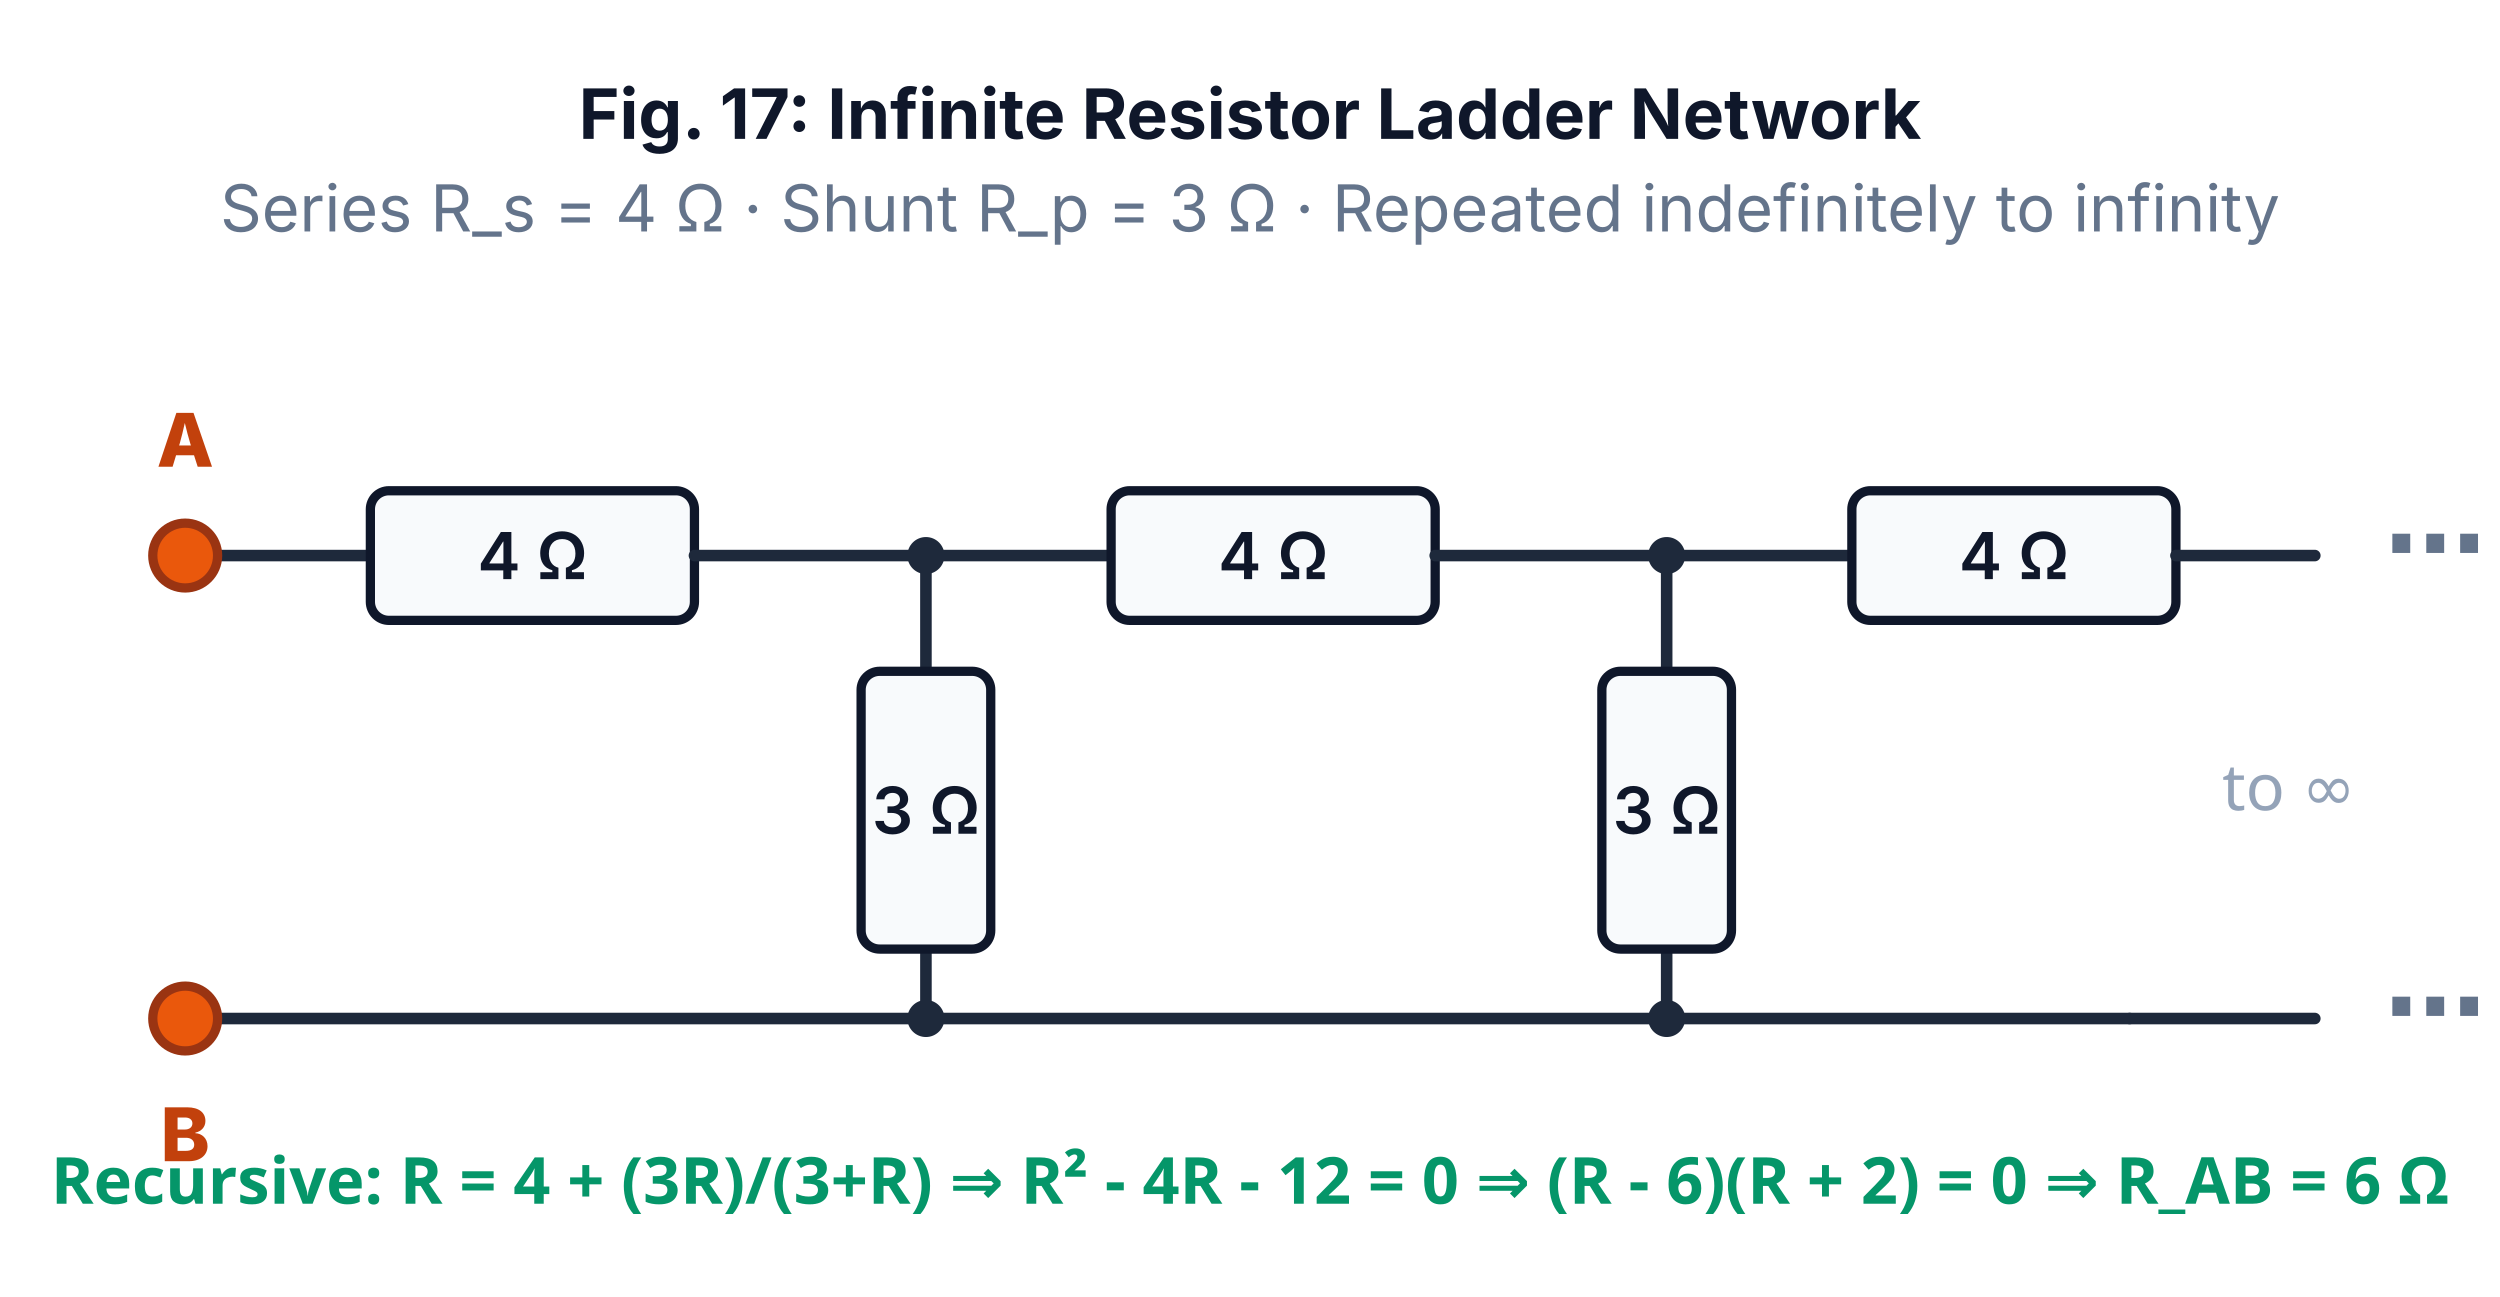
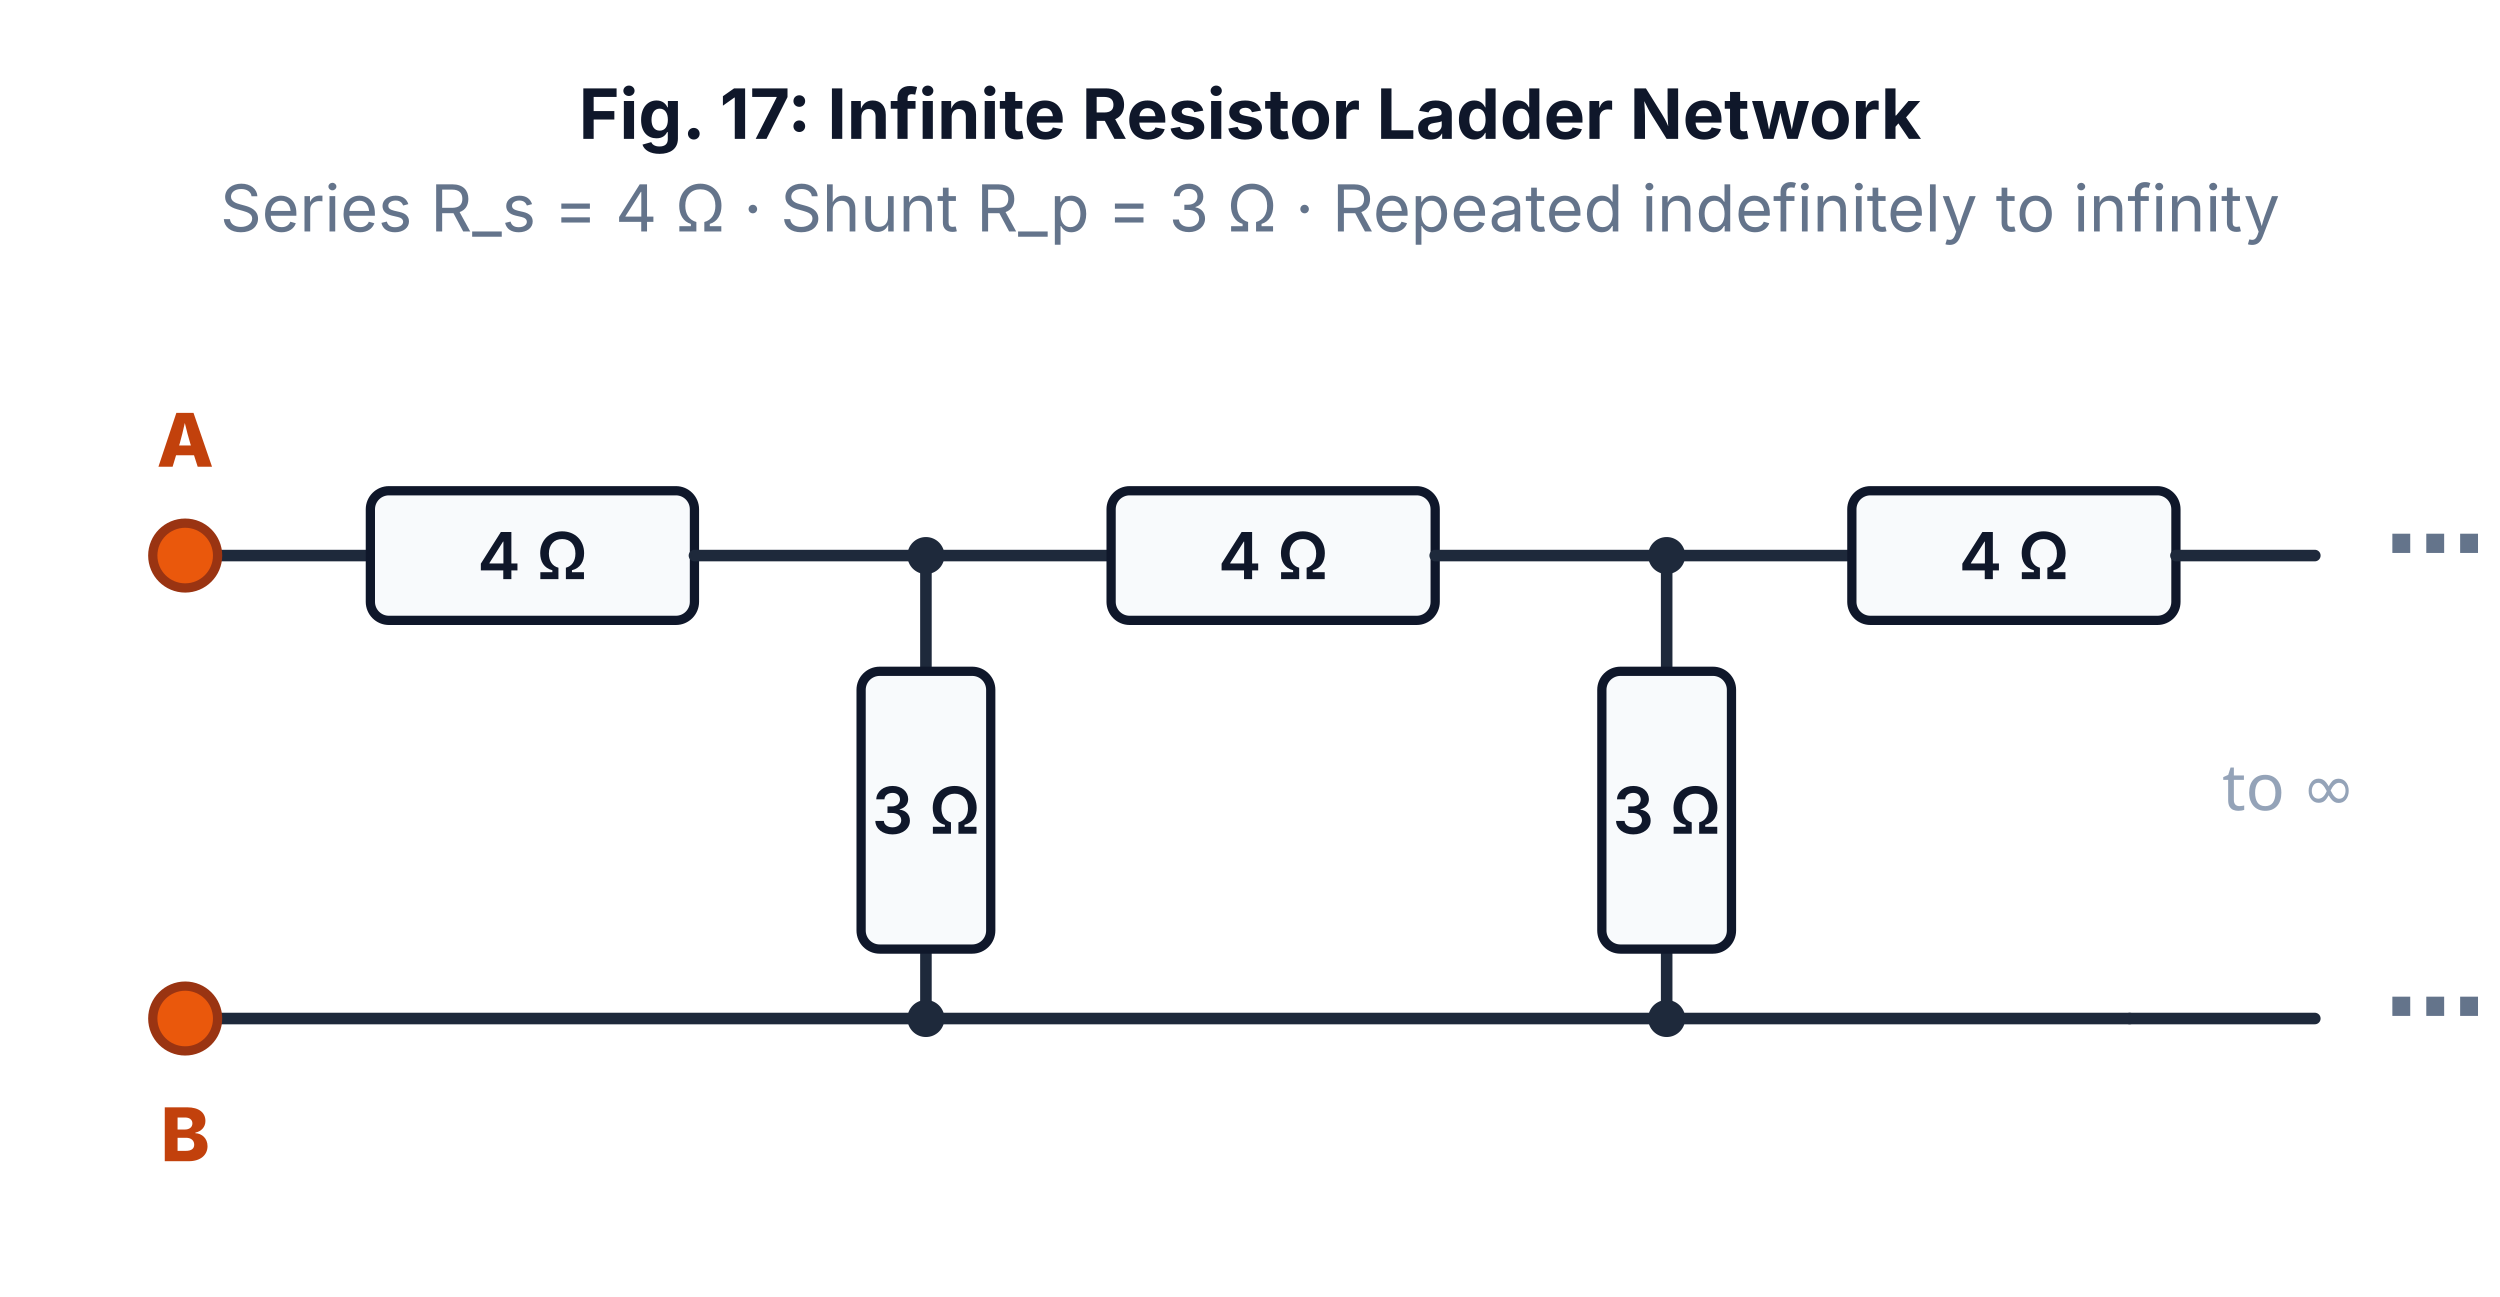
<svg xmlns="http://www.w3.org/2000/svg" viewBox="0 0 540 280" width="100%" height="100%" style="background:#ffffff; border:1.5px solid #cbd5e1; border-radius:10px;">
  <style>
    .wire { stroke: #1e293b; stroke-width: 2.5; stroke-linecap: round; stroke-linejoin: round; fill: none; }
    .dash-wire { stroke: #64748b; stroke-width: 2; stroke-dasharray: 5,4; fill: none; }
    .res-box { fill: #f8fafc; stroke: #0f172a; stroke-width: 2; rx: 4; }
    .res-lbl { font-family: system-ui, -apple-system, sans-serif; font-size: 14px; font-weight: 600; fill: #0f172a; text-anchor: middle; dominant-baseline: central; }
    .node-pt { fill: #1e293b; }
    .term-pt { fill: #ea580c; stroke: #9a3412; stroke-width: 2; }
    .term-lbl { font-family: system-ui, -apple-system, sans-serif; font-size: 16px; font-weight: 800; fill: #c2410c; text-anchor: middle; dominant-baseline: central; }
    .node-lbl { font-family: system-ui, -apple-system, sans-serif; font-size: 15px; font-weight: 700; fill: #1e293b; text-anchor: middle; dominant-baseline: central; }
    .diag-title { font-family: system-ui, -apple-system, sans-serif; font-size: 15px; font-weight: 700; fill: #0f172a; text-anchor: middle; }
    .diag-sub { font-family: system-ui, -apple-system, sans-serif; font-size: 14px; fill: #64748b; text-anchor: middle; }
  </style>
  <text x="270" y="30" class="diag-title">Fig. 17: Infinite Resistor Ladder Network</text>
  <text x="270" y="50" class="diag-sub">Series R_s = 4 Ω · Shunt R_p = 3 Ω · Repeated indefinitely to infinity</text>
  <line x1="40" y1="120" x2="80" y2="120" class="wire" />
  <circle cx="40" cy="120" r="7" class="term-pt" />
  <text x="40" y="95" class="term-lbl">A</text>
  <line x1="40" y1="220" x2="460" y2="220" class="wire" />
  <circle cx="40" cy="220" r="7" class="term-pt" />
  <text x="40" y="245" class="term-lbl">B</text>
  <rect x="80" y="106" width="70" height="28" class="res-box" />
  <text x="115" y="120" class="res-lbl">4 Ω</text>
  <line x1="150" y1="120" x2="200" y2="120" class="wire" />
  <circle cx="200" cy="120" r="4" class="node-pt" />
  <line x1="200" y1="120" x2="200" y2="220" class="wire" />
  <rect x="186" y="145" width="28" height="60" class="res-box" />
  <text x="200" y="175" class="res-lbl">3 Ω</text>
  <circle cx="200" cy="220" r="4" class="node-pt" />
  <line x1="200" y1="120" x2="240" y2="120" class="wire" />
  <rect x="240" y="106" width="70" height="28" class="res-box" />
  <text x="275" y="120" class="res-lbl">4 Ω</text>
  <line x1="310" y1="120" x2="360" y2="120" class="wire" />
  <circle cx="360" cy="120" r="4" class="node-pt" />
  <line x1="360" y1="120" x2="360" y2="220" class="wire" />
  <rect x="346" y="145" width="28" height="60" class="res-box" />
  <text x="360" y="175" class="res-lbl">3 Ω</text>
  <circle cx="360" cy="220" r="4" class="node-pt" />
  <line x1="360" y1="120" x2="400" y2="120" class="wire" />
  <rect x="400" y="106" width="70" height="28" class="res-box" />
  <text x="435" y="120" class="res-lbl">4 Ω</text>
  <line x1="470" y1="120" x2="500" y2="120" class="wire" />
  <line x1="460" y1="220" x2="500" y2="220" class="wire" />
  <text x="515" y="125" font-family="system-ui, sans-serif" font-size="22" font-weight="700" fill="#64748b">⋯</text>
  <text x="515" y="225" font-family="system-ui, sans-serif" font-size="22" font-weight="700" fill="#64748b">⋯</text>
  <text x="480" y="175" font-family="system-ui, sans-serif" font-size="14" fill="#94a3b8">to ∞</text>
-   <text x="270" y="260" font-family="system-ui, sans-serif" font-size="14" font-weight="600" fill="#059669" text-anchor="middle">Recursive: R = 4 + (3R)/(3+R) ⇒ R² - 4R - 12 = 0 ⇒ (R - 6)(R + 2) = 0 ⇒ R_AB = 6 Ω</text>
</svg>
